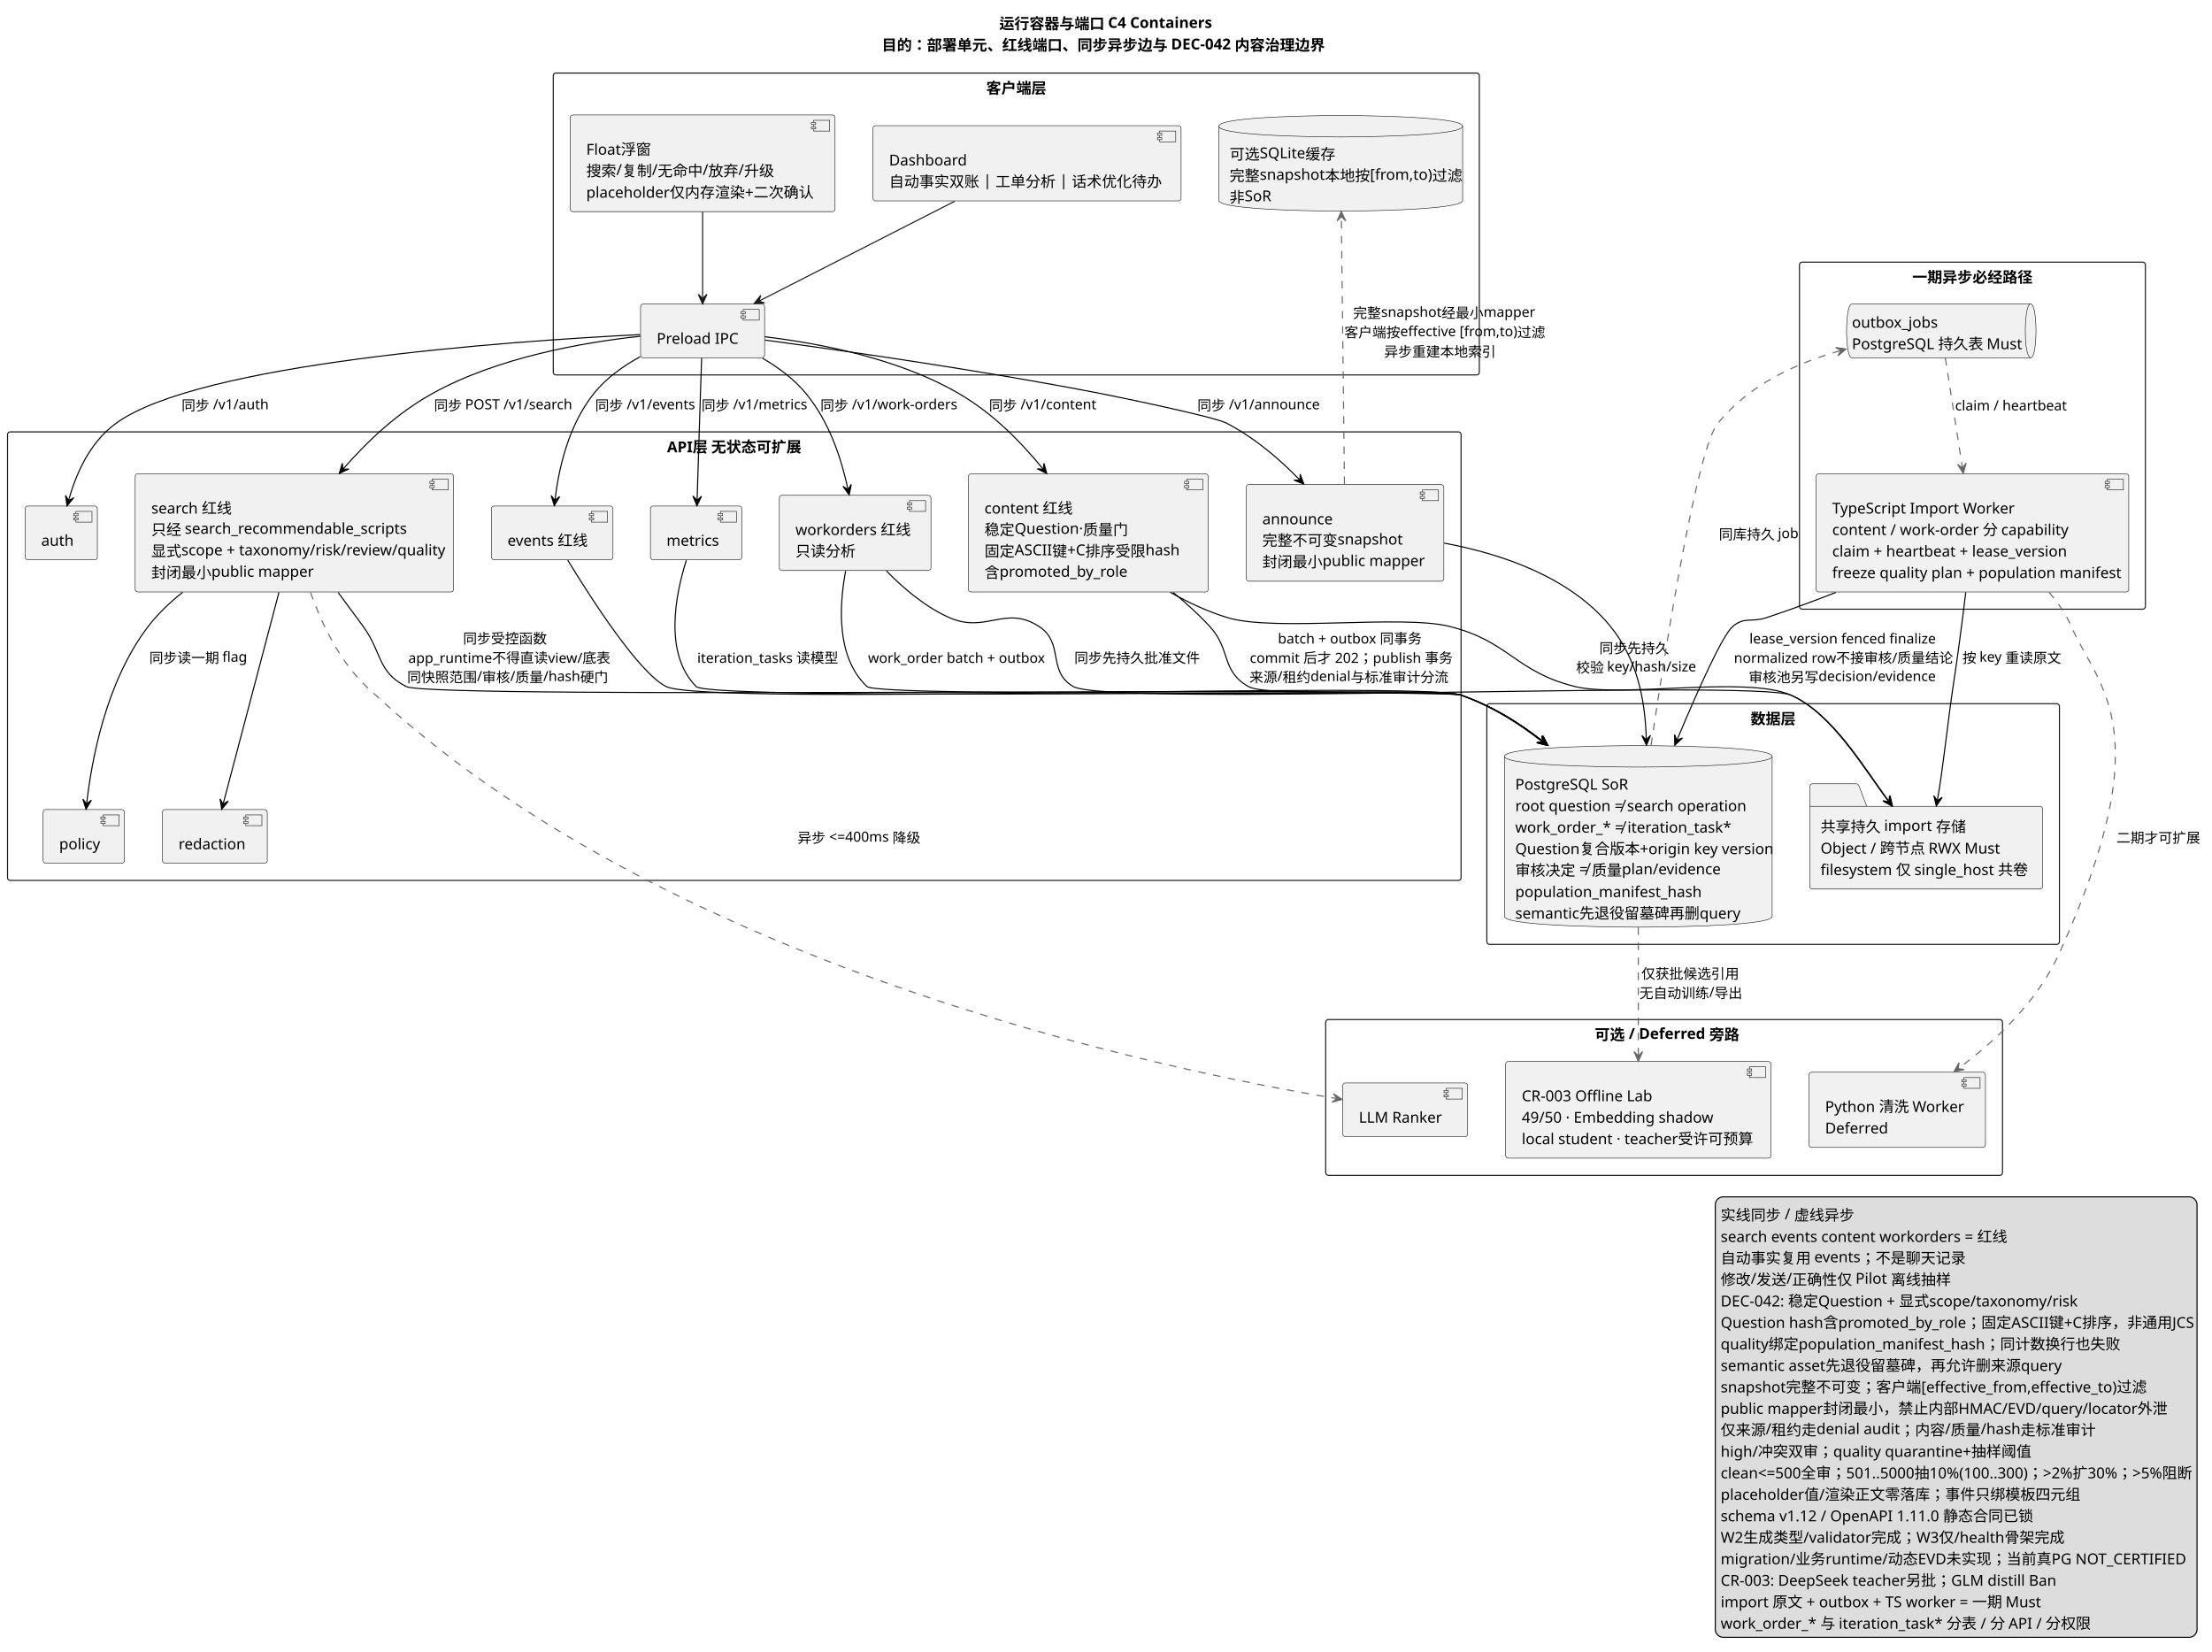
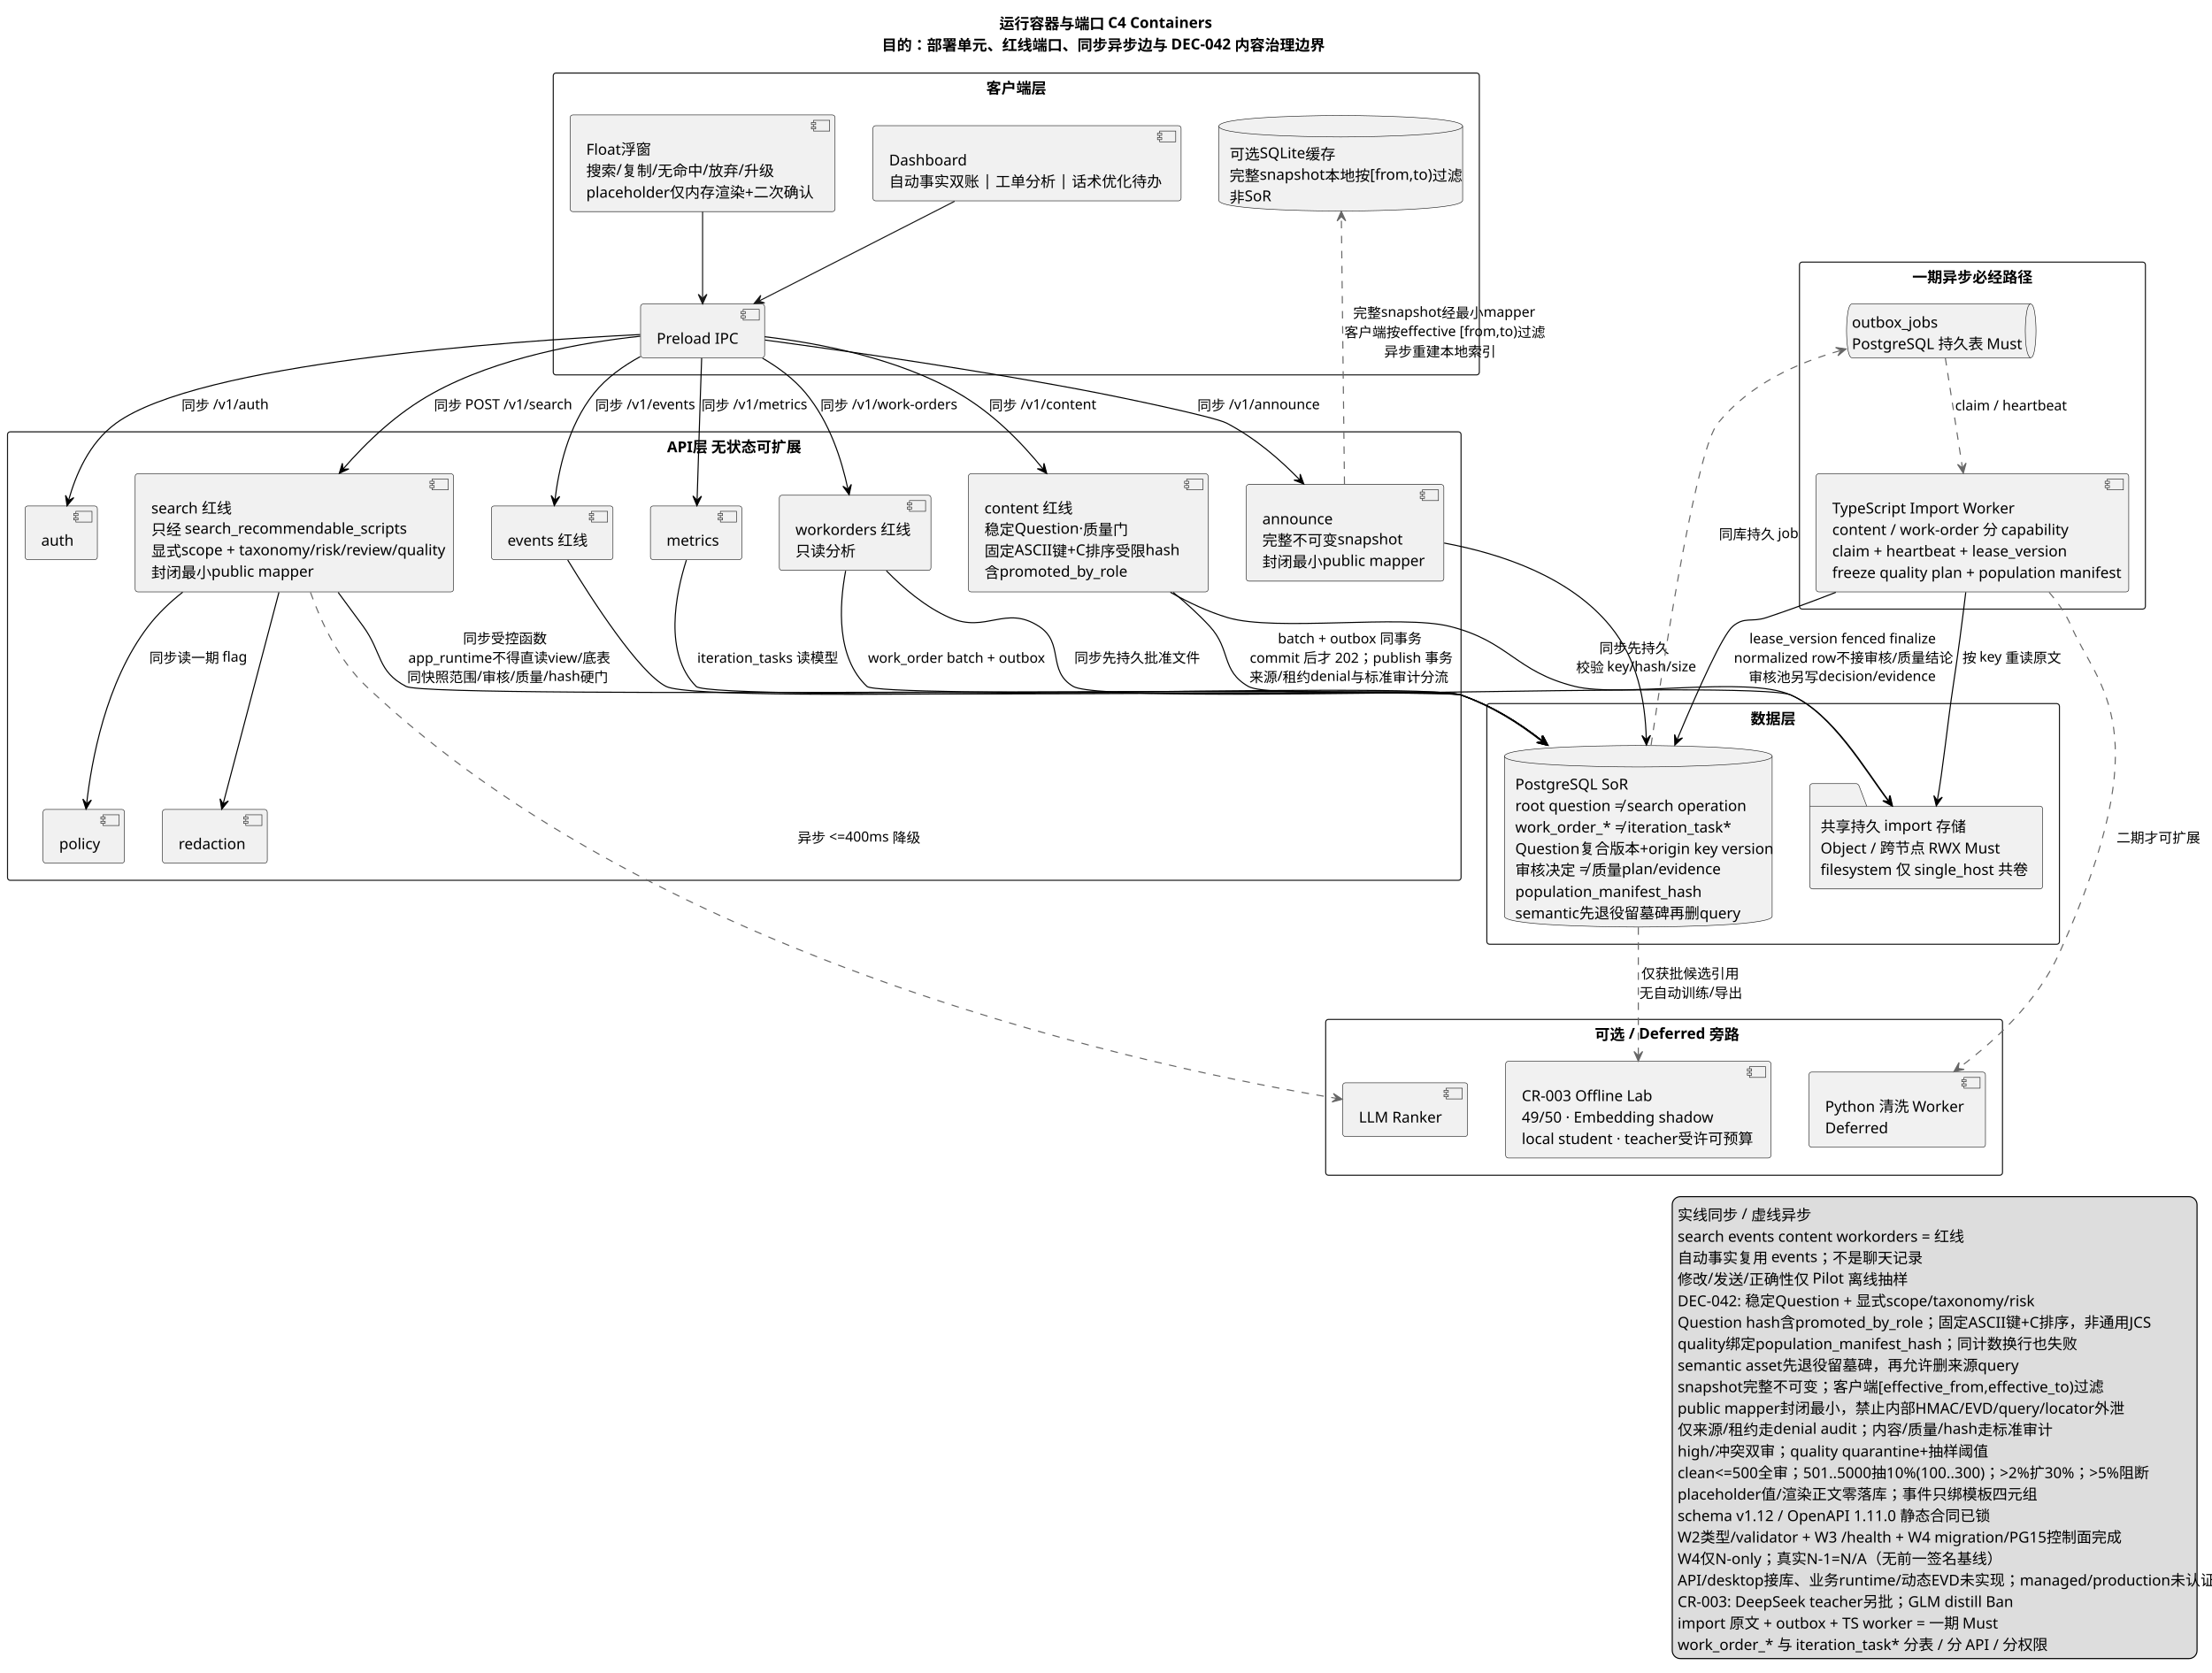
- <svg xmlns="http://www.w3.org/2000/svg" class="diagram-svg" version="1.1" viewBox="0 0 2059 1537" width="2059" height="1537">
+ <svg xmlns="http://www.w3.org/2000/svg" class="diagram-svg" version="1.1" viewBox="0 0 2059 1557" width="2059" height="1557">
  <defs />
  <g>
    <g class="title" data-source-line="2">
      <text x="930.14" y="27" font-size="14" fill="#000000" xml:space="preserve" style="white-space: pre" font-weight="bold" font-family="sans-serif">运行容器与端口 C4 Containers</text>
      <text x="820.86" y="47" font-size="14" fill="#000000" xml:space="preserve" style="white-space: pre" font-weight="bold" font-family="sans-serif">目的：部署单元、红线端口、同步异步边与 DEC-042 内容治理边界</text>
    </g>
    <g class="cluster" data-qualified-name="...." id="ent0001" data-source-line="4">
      <rect x="515" y="68" width="862" height="281" rx="2.50" ry="2.50" fill="#00000000" stroke="#181818" stroke-width="1" />
      <text x="918" y="87" font-size="14" fill="#000000" xml:space="preserve" style="white-space: pre" font-weight="bold" font-family="sans-serif">客户端层</text>
    </g>
    <g class="cluster" data-qualified-name="API. ......" id="ent0006" data-source-line="11">
      <rect x="7" y="402" width="1353" height="417.50" rx="2.50" ry="2.50" fill="#00000000" stroke="#181818" stroke-width="1" />
      <text x="620.89" y="421" font-size="14" fill="#000000" xml:space="preserve" style="white-space: pre" font-weight="bold" font-family="sans-serif">API层 无状态可扩展</text>
    </g>
    <g class="cluster" data-qualified-name="..." id="ent0016" data-source-line="23">
      <rect x="1384" y="655" width="533" height="224" rx="2.50" ry="2.50" fill="#00000000" stroke="#181818" stroke-width="1" />
      <text x="1629.50" y="674" font-size="14" fill="#000000" xml:space="preserve" style="white-space: pre" font-weight="bold" font-family="sans-serif">数据层</text>
    </g>
    <g class="cluster" data-qualified-name="........" id="ent0019" data-source-line="28">
      <rect x="1675" y="244" width="322" height="323" rx="2.50" ry="2.50" fill="#00000000" stroke="#181818" stroke-width="1" />
      <text x="1780" y="263" font-size="14" fill="#000000" xml:space="preserve" style="white-space: pre" font-weight="bold" font-family="sans-serif">一期异步必经路径</text>
    </g>
    <g class="cluster" data-qualified-name=".. . Deferred .." id="ent0022" data-source-line="33">
      <rect x="1234" y="949" width="630" height="145" rx="2.50" ry="2.50" fill="#00000000" stroke="#181818" stroke-width="1" />
      <text x="1484.43" y="968" font-size="14" fill="#000000" xml:space="preserve" style="white-space: pre" font-weight="bold" font-family="sans-serif">可选 / Deferred 旁路</text>
    </g>
    <g class="entity" data-qualified-name=".....Float" id="ent0002" data-source-line="5">
      <rect x="530.72" y="107" width="246.56" height="90" rx="2.50" ry="2.50" fill="#F1F1F1" stroke="#181818" stroke-width="0.50" />
      <rect x="757.28" y="112" width="15" height="10" fill="#F1F1F1" stroke="#181818" stroke-width="0.50" />
      <rect x="755.28" y="114" width="4" height="2" fill="#F1F1F1" stroke="#181818" stroke-width="0.50" />
      <rect x="755.28" y="118" width="4" height="2" fill="#F1F1F1" stroke="#181818" stroke-width="0.50" />
      <text x="545.72" y="144" font-size="14" fill="#000000" xml:space="preserve" style="white-space: pre" font-family="sans-serif">Float浮窗</text>
      <text x="545.72" y="164" font-size="14" fill="#000000" xml:space="preserve" style="white-space: pre" font-family="sans-serif">搜索/复制/无命中/放弃/升级</text>
      <text x="545.72" y="184" font-size="14" fill="#000000" xml:space="preserve" style="white-space: pre" font-family="sans-serif">placeholder仅内存渲染+二次确认</text>
    </g>
    <g class="entity" data-qualified-name=".....Dash" id="ent0003" data-source-line="6">
      <rect x="812.58" y="117" width="286.83" height="70" rx="2.50" ry="2.50" fill="#F1F1F1" stroke="#181818" stroke-width="0.50" />
      <rect x="1079.41" y="122" width="15" height="10" fill="#F1F1F1" stroke="#181818" stroke-width="0.50" />
      <rect x="1077.41" y="124" width="4" height="2" fill="#F1F1F1" stroke="#181818" stroke-width="0.50" />
      <rect x="1077.41" y="128" width="4" height="2" fill="#F1F1F1" stroke="#181818" stroke-width="0.50" />
      <text x="827.58" y="154" font-size="14" fill="#000000" xml:space="preserve" style="white-space: pre" font-family="sans-serif">Dashboard</text>
      <text x="827.58" y="174" font-size="14" fill="#000000" xml:space="preserve" style="white-space: pre" font-family="sans-serif">自动事实双账 | 工单分析 | 话术优化待办</text>
    </g>
    <g class="entity" data-qualified-name=".....IPC" id="ent0004" data-source-line="7">
      <rect x="596.26" y="283" width="115.48" height="50" rx="2.50" ry="2.50" fill="#F1F1F1" stroke="#181818" stroke-width="0.50" />
      <rect x="691.74" y="288" width="15" height="10" fill="#F1F1F1" stroke="#181818" stroke-width="0.50" />
      <rect x="689.74" y="290" width="4" height="2" fill="#F1F1F1" stroke="#181818" stroke-width="0.50" />
      <rect x="689.74" y="294" width="4" height="2" fill="#F1F1F1" stroke="#181818" stroke-width="0.50" />
      <text x="611.26" y="320" font-size="14" fill="#000000" xml:space="preserve" style="white-space: pre" font-family="sans-serif">Preload IPC</text>
    </g>
    <g class="entity" data-qualified-name=".....Cache" id="ent0005" data-source-line="8">
      <path d="M1134.53,117.50 C1134.53,107.50 1248.00,107.50 1248.00,107.50 C1248.00,107.50 1361.47,107.50 1361.47,117.50 L1361.47,186.50 C1361.47,196.50 1248.00,196.50 1248.00,196.50 C1248.00,196.50 1134.53,196.50 1134.53,186.50 L1134.53,117.50" fill="#F1F1F1" stroke="#181818" stroke-width="0.50" />
      <path d="M1134.53,117.50 C1134.53,127.50 1248.00,127.50 1248.00,127.50 C1248.00,127.50 1361.47,127.50 1361.47,117.50" fill="#00000000" stroke="#181818" stroke-width="0.50" />
      <text x="1144.53" y="148.50" font-size="14" fill="#000000" xml:space="preserve" style="white-space: pre" font-family="sans-serif">可选SQLite缓存</text>
      <text x="1144.53" y="168.50" font-size="14" fill="#000000" xml:space="preserve" style="white-space: pre" font-family="sans-serif">完整snapshot本地按[from,to)过滤</text>
      <text x="1144.53" y="188.50" font-size="14" fill="#000000" xml:space="preserve" style="white-space: pre" font-family="sans-serif">非SoR</text>
    </g>
    <g class="entity" data-qualified-name="API. .......Auth" id="ent0007" data-source-line="12">
      <rect x="23.38" y="471" width="67.25" height="50" rx="2.50" ry="2.50" fill="#F1F1F1" stroke="#181818" stroke-width="0.50" />
      <rect x="70.63" y="476" width="15" height="10" fill="#F1F1F1" stroke="#181818" stroke-width="0.50" />
      <rect x="68.63" y="478" width="4" height="2" fill="#F1F1F1" stroke="#181818" stroke-width="0.50" />
      <rect x="68.63" y="482" width="4" height="2" fill="#F1F1F1" stroke="#181818" stroke-width="0.50" />
      <text x="38.38" y="508" font-size="14" fill="#000000" xml:space="preserve" style="white-space: pre" font-family="sans-serif">auth</text>
    </g>
    <g class="entity" data-qualified-name="API. .......Search" id="ent0008" data-source-line="13">
      <rect x="125.81" y="441" width="296.38" height="110" rx="2.50" ry="2.50" fill="#F1F1F1" stroke="#181818" stroke-width="0.50" />
      <rect x="402.18" y="446" width="15" height="10" fill="#F1F1F1" stroke="#181818" stroke-width="0.50" />
      <rect x="400.18" y="448" width="4" height="2" fill="#F1F1F1" stroke="#181818" stroke-width="0.50" />
      <rect x="400.18" y="452" width="4" height="2" fill="#F1F1F1" stroke="#181818" stroke-width="0.50" />
      <text x="140.81" y="478" font-size="14" fill="#000000" xml:space="preserve" style="white-space: pre" font-family="sans-serif">search 红线</text>
      <text x="140.81" y="498" font-size="14" fill="#000000" xml:space="preserve" style="white-space: pre" font-family="sans-serif">只经 search_recommendable_scripts</text>
      <text x="140.81" y="518" font-size="14" fill="#000000" xml:space="preserve" style="white-space: pre" font-family="sans-serif">显式scope + taxonomy/risk/review/quality</text>
      <text x="140.81" y="538" font-size="14" fill="#000000" xml:space="preserve" style="white-space: pre" font-family="sans-serif">封闭最小public mapper</text>
    </g>
    <g class="entity" data-qualified-name="API. .......Events" id="ent0009" data-source-line="14">
      <rect x="457.43" y="471" width="113.14" height="50" rx="2.50" ry="2.50" fill="#F1F1F1" stroke="#181818" stroke-width="0.50" />
      <rect x="550.57" y="476" width="15" height="10" fill="#F1F1F1" stroke="#181818" stroke-width="0.50" />
      <rect x="548.57" y="478" width="4" height="2" fill="#F1F1F1" stroke="#181818" stroke-width="0.50" />
      <rect x="548.57" y="482" width="4" height="2" fill="#F1F1F1" stroke="#181818" stroke-width="0.50" />
      <text x="472.43" y="508" font-size="14" fill="#000000" xml:space="preserve" style="white-space: pre" font-family="sans-serif">events 红线</text>
    </g>
    <g class="entity" data-qualified-name="API. .......Metrics" id="ent0010" data-source-line="15">
      <rect x="605.44" y="471" width="85.11" height="50" rx="2.50" ry="2.50" fill="#F1F1F1" stroke="#181818" stroke-width="0.50" />
      <rect x="670.55" y="476" width="15" height="10" fill="#F1F1F1" stroke="#181818" stroke-width="0.50" />
      <rect x="668.55" y="478" width="4" height="2" fill="#F1F1F1" stroke="#181818" stroke-width="0.50" />
      <rect x="668.55" y="482" width="4" height="2" fill="#F1F1F1" stroke="#181818" stroke-width="0.50" />
      <text x="620.44" y="508" font-size="14" fill="#000000" xml:space="preserve" style="white-space: pre" font-family="sans-serif">metrics</text>
    </g>
    <g class="entity" data-qualified-name="API. .......WorkOrders" id="ent0011" data-source-line="16">
      <rect x="725.43" y="461" width="141.13" height="70" rx="2.50" ry="2.50" fill="#F1F1F1" stroke="#181818" stroke-width="0.50" />
      <rect x="846.56" y="466" width="15" height="10" fill="#F1F1F1" stroke="#181818" stroke-width="0.50" />
      <rect x="844.56" y="468" width="4" height="2" fill="#F1F1F1" stroke="#181818" stroke-width="0.50" />
      <rect x="844.56" y="472" width="4" height="2" fill="#F1F1F1" stroke="#181818" stroke-width="0.50" />
      <text x="740.43" y="498" font-size="14" fill="#000000" xml:space="preserve" style="white-space: pre" font-family="sans-serif">workorders 红线</text>
      <text x="740.43" y="518" font-size="14" fill="#000000" xml:space="preserve" style="white-space: pre" font-family="sans-serif">只读分析</text>
    </g>
    <g class="entity" data-qualified-name="API. .......Content" id="ent0012" data-source-line="17">
      <rect x="901.40" y="441" width="223.21" height="110" rx="2.50" ry="2.50" fill="#F1F1F1" stroke="#181818" stroke-width="0.50" />
      <rect x="1104.61" y="446" width="15" height="10" fill="#F1F1F1" stroke="#181818" stroke-width="0.50" />
      <rect x="1102.61" y="448" width="4" height="2" fill="#F1F1F1" stroke="#181818" stroke-width="0.50" />
      <rect x="1102.61" y="452" width="4" height="2" fill="#F1F1F1" stroke="#181818" stroke-width="0.50" />
      <text x="916.40" y="478" font-size="14" fill="#000000" xml:space="preserve" style="white-space: pre" font-family="sans-serif">content 红线</text>
      <text x="916.40" y="498" font-size="14" fill="#000000" xml:space="preserve" style="white-space: pre" font-family="sans-serif">稳定Question·质量门</text>
      <text x="916.40" y="518" font-size="14" fill="#000000" xml:space="preserve" style="white-space: pre" font-family="sans-serif">固定ASCII键+C排序受限hash</text>
      <text x="916.40" y="538" font-size="14" fill="#000000" xml:space="preserve" style="white-space: pre" font-family="sans-serif">含promoted_by_role</text>
    </g>
    <g class="entity" data-qualified-name="API. .......Announce" id="ent0013" data-source-line="18">
      <rect x="1160.03" y="451" width="183.94" height="90" rx="2.50" ry="2.50" fill="#F1F1F1" stroke="#181818" stroke-width="0.50" />
      <rect x="1323.97" y="456" width="15" height="10" fill="#F1F1F1" stroke="#181818" stroke-width="0.50" />
      <rect x="1321.97" y="458" width="4" height="2" fill="#F1F1F1" stroke="#181818" stroke-width="0.50" />
      <rect x="1321.97" y="462" width="4" height="2" fill="#F1F1F1" stroke="#181818" stroke-width="0.50" />
      <text x="1175.03" y="488" font-size="14" fill="#000000" xml:space="preserve" style="white-space: pre" font-family="sans-serif">announce</text>
      <text x="1175.03" y="508" font-size="14" fill="#000000" xml:space="preserve" style="white-space: pre" font-family="sans-serif">完整不可变snapshot</text>
      <text x="1175.03" y="528" font-size="14" fill="#000000" xml:space="preserve" style="white-space: pre" font-family="sans-serif">封闭最小public mapper</text>
    </g>
    <g class="entity" data-qualified-name="API. .......Policy" id="ent0014" data-source-line="19">
      <rect x="40.10" y="753.50" width="75.79" height="50" rx="2.50" ry="2.50" fill="#F1F1F1" stroke="#181818" stroke-width="0.50" />
      <rect x="95.89" y="758.50" width="15" height="10" fill="#F1F1F1" stroke="#181818" stroke-width="0.50" />
      <rect x="93.89" y="760.50" width="4" height="2" fill="#F1F1F1" stroke="#181818" stroke-width="0.50" />
      <rect x="93.89" y="764.50" width="4" height="2" fill="#F1F1F1" stroke="#181818" stroke-width="0.50" />
      <text x="55.10" y="790.50" font-size="14" fill="#000000" xml:space="preserve" style="white-space: pre" font-family="sans-serif">policy</text>
    </g>
    <g class="entity" data-qualified-name="API. .......Redact" id="ent0015" data-source-line="20">
      <rect x="151.20" y="753.50" width="97.59" height="50" rx="2.50" ry="2.50" fill="#F1F1F1" stroke="#181818" stroke-width="0.50" />
      <rect x="228.79" y="758.50" width="15" height="10" fill="#F1F1F1" stroke="#181818" stroke-width="0.50" />
      <rect x="226.79" y="760.50" width="4" height="2" fill="#F1F1F1" stroke="#181818" stroke-width="0.50" />
      <rect x="226.79" y="764.50" width="4" height="2" fill="#F1F1F1" stroke="#181818" stroke-width="0.50" />
      <text x="166.20" y="790.50" font-size="14" fill="#000000" xml:space="preserve" style="white-space: pre" font-family="sans-serif">redaction</text>
    </g>
    <g class="entity" data-qualified-name="....PG" id="ent0017" data-source-line="24">
      <path d="M1400.43,704 C1400.43,694 1525.00,694 1525.00,694 C1525.00,694 1649.58,694 1649.58,704 L1649.58,853 C1649.58,863 1525.00,863 1525.00,863 C1525.00,863 1400.43,863 1400.43,853 L1400.43,704" fill="#F1F1F1" stroke="#181818" stroke-width="0.50" />
      <path d="M1400.43,704 C1400.43,714 1525.00,714 1525.00,714 C1525.00,714 1649.58,714 1649.58,704" fill="#00000000" stroke="#181818" stroke-width="0.50" />
      <text x="1410.43" y="735" font-size="14" fill="#000000" xml:space="preserve" style="white-space: pre" font-family="sans-serif">PostgreSQL SoR</text>
      <text x="1410.43" y="755" font-size="14" fill="#000000" xml:space="preserve" style="white-space: pre" font-family="sans-serif">root question ≠ search operation</text>
      <text x="1410.43" y="775" font-size="14" fill="#000000" xml:space="preserve" style="white-space: pre" font-family="sans-serif">work_order_* ≠ iteration_task*</text>
      <text x="1410.43" y="795" font-size="14" fill="#000000" xml:space="preserve" style="white-space: pre" font-family="sans-serif">Question复合版本+origin key version</text>
      <text x="1410.43" y="815" font-size="14" fill="#000000" xml:space="preserve" style="white-space: pre" font-family="sans-serif">审核决定 ≠ 质量plan/evidence</text>
      <text x="1410.43" y="835" font-size="14" fill="#000000" xml:space="preserve" style="white-space: pre" font-family="sans-serif">population_manifest_hash</text>
      <text x="1410.43" y="855" font-size="14" fill="#000000" xml:space="preserve" style="white-space: pre" font-family="sans-serif">semantic先退役留墓碑再删query</text>
    </g>
    <g class="entity" data-qualified-name="....OBJ" id="ent0018" data-source-line="25">
      <path d="M1687.13,729.50 L1728.13,729.50 A3.75,3.75 0 0 1 1730.63,732 L1737.63,750.50 L1898.86,750.50 A2.50,2.50 0 0 1 1901.36,753 L1901.36,825 A2.50,2.50 0 0 1 1898.86,827.50 L1687.13,827.50 A2.50,2.50 0 0 1 1684.63,825 L1684.63,732 A2.50,2.50 0 0 1 1687.13,729.50" fill="#F1F1F1" stroke="#181818" stroke-width="0.50" />
      <line x1="1684.63" y1="750.50" x2="1737.63" y2="750.50" stroke="#181818" stroke-width="0.50" />
      <text x="1694.63" y="774.50" font-size="14" fill="#000000" xml:space="preserve" style="white-space: pre" font-family="sans-serif">共享持久 import 存储</text>
      <text x="1694.63" y="794.50" font-size="14" fill="#000000" xml:space="preserve" style="white-space: pre" font-family="sans-serif">Object / 跨节点 RWX Must</text>
      <text x="1694.63" y="814.50" font-size="14" fill="#000000" xml:space="preserve" style="white-space: pre" font-family="sans-serif">filesystem 仅 single_host 共卷</text>
    </g>
    <g class="entity" data-qualified-name=".........Outbox" id="ent0020" data-source-line="29">
      <path d="M1723.81,283 L1890.19,283 C1895.19,283 1895.19,308 1895.19,308 C1895.19,308 1895.19,333 1890.19,333 L1723.81,333 C1718.81,333 1718.81,308 1718.81,308 C1718.81,308 1718.81,283 1723.81,283" fill="#F1F1F1" stroke="#181818" stroke-width="0.50" />
      <path d="M1890.19,283 C1885.19,283 1885.19,308 1885.19,308 C1885.19,333 1890.19,333 1890.19,333" fill="#00000000" stroke="#181818" stroke-width="0.50" />
      <text x="1723.81" y="305" font-size="14" fill="#000000" xml:space="preserve" style="white-space: pre" font-family="sans-serif">outbox_jobs</text>
      <text x="1723.81" y="325" font-size="14" fill="#000000" xml:space="preserve" style="white-space: pre" font-family="sans-serif">PostgreSQL 持久表 Must</text>
    </g>
    <g class="entity" data-qualified-name=".........ImportWorker" id="ent0021" data-source-line="30">
      <rect x="1690.50" y="441" width="291.00" height="110" rx="2.50" ry="2.50" fill="#F1F1F1" stroke="#181818" stroke-width="0.50" />
      <rect x="1961.50" y="446" width="15" height="10" fill="#F1F1F1" stroke="#181818" stroke-width="0.50" />
      <rect x="1959.50" y="448" width="4" height="2" fill="#F1F1F1" stroke="#181818" stroke-width="0.50" />
      <rect x="1959.50" y="452" width="4" height="2" fill="#F1F1F1" stroke="#181818" stroke-width="0.50" />
      <text x="1705.50" y="478" font-size="14" fill="#000000" xml:space="preserve" style="white-space: pre" font-family="sans-serif">TypeScript Import Worker</text>
      <text x="1705.50" y="498" font-size="14" fill="#000000" xml:space="preserve" style="white-space: pre" font-family="sans-serif">content / work-order 分 capability</text>
      <text x="1705.50" y="518" font-size="14" fill="#000000" xml:space="preserve" style="white-space: pre" font-family="sans-serif">claim + heartbeat + lease_version</text>
      <text x="1705.50" y="538" font-size="14" fill="#000000" xml:space="preserve" style="white-space: pre" font-family="sans-serif">freeze quality plan + population manifest</text>
    </g>
    <g class="entity" data-qualified-name=".. . Deferred ...LLM" id="ent0023" data-source-line="34">
      <rect x="1249.87" y="1008" width="116.25" height="50" rx="2.50" ry="2.50" fill="#F1F1F1" stroke="#181818" stroke-width="0.50" />
      <rect x="1346.12" y="1013" width="15" height="10" fill="#F1F1F1" stroke="#181818" stroke-width="0.50" />
      <rect x="1344.12" y="1015" width="4" height="2" fill="#F1F1F1" stroke="#181818" stroke-width="0.50" />
      <rect x="1344.12" y="1019" width="4" height="2" fill="#F1F1F1" stroke="#181818" stroke-width="0.50" />
      <text x="1264.87" y="1045" font-size="14" fill="#000000" xml:space="preserve" style="white-space: pre" font-family="sans-serif">LLM Ranker</text>
    </g>
    <g class="entity" data-qualified-name=".. . Deferred ...CleanWorker" id="ent0024" data-source-line="35">
      <rect x="1683.89" y="998" width="164.23" height="70" rx="2.50" ry="2.50" fill="#F1F1F1" stroke="#181818" stroke-width="0.50" />
      <rect x="1828.12" y="1003" width="15" height="10" fill="#F1F1F1" stroke="#181818" stroke-width="0.50" />
      <rect x="1826.12" y="1005" width="4" height="2" fill="#F1F1F1" stroke="#181818" stroke-width="0.50" />
      <rect x="1826.12" y="1009" width="4" height="2" fill="#F1F1F1" stroke="#181818" stroke-width="0.50" />
      <text x="1698.89" y="1035" font-size="14" fill="#000000" xml:space="preserve" style="white-space: pre" font-family="sans-serif">Python 清洗 Worker</text>
      <text x="1698.89" y="1055" font-size="14" fill="#000000" xml:space="preserve" style="white-space: pre" font-family="sans-serif">Deferred</text>
    </g>
    <g class="entity" data-qualified-name=".. . Deferred ...OfflineLab" id="ent0025" data-source-line="36">
      <rect x="1401.51" y="988" width="246.97" height="90" rx="2.50" ry="2.50" fill="#F1F1F1" stroke="#181818" stroke-width="0.50" />
      <rect x="1628.48" y="993" width="15" height="10" fill="#F1F1F1" stroke="#181818" stroke-width="0.50" />
      <rect x="1626.48" y="995" width="4" height="2" fill="#F1F1F1" stroke="#181818" stroke-width="0.50" />
      <rect x="1626.48" y="999" width="4" height="2" fill="#F1F1F1" stroke="#181818" stroke-width="0.50" />
      <text x="1416.51" y="1025" font-size="14" fill="#000000" xml:space="preserve" style="white-space: pre" font-family="sans-serif">CR-003 Offline Lab</text>
      <text x="1416.51" y="1045" font-size="14" fill="#000000" xml:space="preserve" style="white-space: pre" font-family="sans-serif">49/50 · Embedding shadow</text>
      <text x="1416.51" y="1065" font-size="14" fill="#000000" xml:space="preserve" style="white-space: pre" font-family="sans-serif">local student · teacher受许可预算</text>
    </g>
    <g class="link" data-entity-1="ent0002" data-entity-2="ent0004" id="lnk26" data-source-line="39" data-link-type="dependency">
      <path d="M654,197.13 C654,225.04 654,255.04 654,277.94" fill="none" stroke="#181818" stroke-width="1" />
      <polygon points="654,282.94 658,273.94 654,277.94 650,273.94 654,282.94" fill="#181818" stroke="#181818" stroke-width="1" />
    </g>
    <g class="link" data-entity-1="ent0003" data-entity-2="ent0004" id="lnk27" data-source-line="40" data-link-type="dependency">
      <path d="M888.6,187.37 C831.93,216.27 756.774,254.599 706.404,280.279" fill="none" stroke="#181818" stroke-width="1" />
      <polygon points="701.95,282.55 711.78,282.03 706.40,280.28 708.15,274.90 701.95,282.55" fill="#181818" stroke="#181818" stroke-width="1" />
    </g>
    <g class="link" data-entity-1="ent0004" data-entity-2="ent0007" id="lnk28" data-source-line="41" data-link-type="dependency">
      <path d="M595.86,311.44 C471.58,317.69 185.1,337.93 108,394 C82.58,412.49 70.361,442.506 63.761,466.026" fill="none" stroke="#000000" stroke-width="1" />
      <polygon points="62.41,470.84 68.69,463.26 63.76,466.03 60.99,461.09 62.41,470.84" fill="#000000" stroke="#000000" stroke-width="1" />
      <text x="168.96" y="382" font-size="13" fill="#000000" xml:space="preserve" style="white-space: pre" font-family="sans-serif">同步 /v1/auth</text>
    </g>
    <g class="link" data-entity-1="ent0004" data-entity-2="ent0008" id="lnk29" data-source-line="42" data-link-type="dependency">
      <path d="M595.94,312.99 C542.86,318.69 463.64,332.53 403,366 C369.45,384.52 342.081,410.586 319.081,436.896" fill="none" stroke="#000000" stroke-width="1" />
      <polygon points="315.79,440.66 324.72,436.52 319.08,436.90 318.70,431.25 315.79,440.66" fill="#000000" stroke="#000000" stroke-width="1" />
      <text x="404" y="382" font-size="13" fill="#000000" xml:space="preserve" style="white-space: pre" font-family="sans-serif">同步 POST /v1/search</text>
    </g>
    <g class="link" data-entity-1="ent0004" data-entity-2="ent0009" id="lnk30" data-source-line="43" data-link-type="dependency">
      <path d="M595.96,331.98 C580.17,340.61 564.33,351.86 553,366 C528.43,396.68 519.906,437.686 516.546,465.666" fill="none" stroke="#000000" stroke-width="1" />
      <polygon points="515.95,470.63 520.99,462.17 516.55,465.67 513.05,461.22 515.95,470.63" fill="#000000" stroke="#000000" stroke-width="1" />
      <text x="554" y="382" font-size="13" fill="#000000" xml:space="preserve" style="white-space: pre" font-family="sans-serif">同步 /v1/events</text>
    </g>
    <g class="link" data-entity-1="ent0004" data-entity-2="ent0010" id="lnk31" data-source-line="44" data-link-type="dependency">
      <path d="M653.12,333.41 C652.76,343.5 652.35,355.31 652,366 C650.79,402.5 649.65,439.822 648.87,465.752" fill="none" stroke="#000000" stroke-width="1" />
      <polygon points="648.72,470.75 652.99,461.87 648.87,465.75 644.99,461.63 648.72,470.75" fill="#000000" stroke="#000000" stroke-width="1" />
      <text x="653" y="382" font-size="13" fill="#000000" xml:space="preserve" style="white-space: pre" font-family="sans-serif">同步 /v1/metrics</text>
    </g>
    <g class="link" data-entity-1="ent0004" data-entity-2="ent0011" id="lnk32" data-source-line="45" data-link-type="dependency">
      <path d="M709.76,333.41 C724.43,341.98 739.16,352.83 750,366 C772.52,393.35 783.363,427.671 789.363,455.681" fill="none" stroke="#000000" stroke-width="1" />
      <polygon points="790.41,460.57 792.44,450.93 789.36,455.68 784.61,452.61 790.41,460.57" fill="#000000" stroke="#000000" stroke-width="1" />
      <text x="763.61" y="382" font-size="13" fill="#000000" xml:space="preserve" style="white-space: pre" font-family="sans-serif">同步 /v1/work-orders</text>
    </g>
    <g class="link" data-entity-1="ent0004" data-entity-2="ent0012" id="lnk33" data-source-line="46" data-link-type="dependency">
      <path d="M711.78,313.46 C762.24,319.46 835.97,333.46 892,366 C924.13,384.66 949.76,410.625 971.19,436.905" fill="none" stroke="#000000" stroke-width="1" />
      <polygon points="974.35,440.78 971.76,431.28 971.19,436.91 965.56,436.33 974.35,440.78" fill="#000000" stroke="#000000" stroke-width="1" />
      <text x="920.57" y="382" font-size="13" fill="#000000" xml:space="preserve" style="white-space: pre" font-family="sans-serif">同步 /v1/content</text>
    </g>
    <g class="link" data-entity-1="ent0004" data-entity-2="ent0013" id="lnk34" data-source-line="47" data-link-type="dependency">
      <path d="M712.08,316.55 C784.98,326.35 913.72,344.74 1023,366 C1036.33,368.59 1130,387.64 1142,394 C1168.81,408.19 1190.599,426.93 1210.149,446.98" fill="none" stroke="#000000" stroke-width="1" />
      <polygon points="1213.64,450.56 1210.22,441.32 1210.15,446.98 1204.49,446.91 1213.64,450.56" fill="#000000" stroke="#000000" stroke-width="1" />
      <text x="1114.52" y="382" font-size="13" fill="#000000" xml:space="preserve" style="white-space: pre" font-family="sans-serif">同步 /v1/announce</text>
    </g>
    <g class="link" data-entity-1="ent0008" data-entity-2="ent0015" id="lnk35" data-source-line="49" data-link-type="dependency">
      <path d="M259.64,551.42 C243.55,612.43 219.435,703.835 207.665,748.465" fill="none" stroke="#000000" stroke-width="1" />
      <polygon points="206.39,753.30 212.55,745.62 207.67,748.47 204.82,743.58 206.39,753.30" fill="#000000" stroke="#000000" stroke-width="1" />
    </g>
    <g class="link" data-entity-1="ent0008" data-entity-2="ent0014" id="lnk36" data-source-line="50" data-link-type="dependency">
      <path d="M170.05,551.29 C158.1,560.66 147,571.24 138,583 C98.17,635.06 85.125,708.832 80.645,748.252" fill="none" stroke="#000000" stroke-width="1" />
      <polygon points="80.08,753.22 85.07,744.73 80.64,748.25 77.12,743.83 80.08,753.22" fill="#000000" stroke="#000000" stroke-width="1" />
      <text x="139" y="617" font-size="13" fill="#000000" xml:space="preserve" style="white-space: pre" font-family="sans-serif">同步读一期 flag</text>
    </g>
    <g class="link" data-entity-1="ent0008" data-entity-2="ent0017" id="lnk37" data-source-line="51" data-link-type="dependency">
      <path d="M314.79,551.48 C322.53,561.91 330.54,572.77 338,583 C356.02,607.71 350.86,624.89 378,639 C402.2,651.58 1334.27,637.94 1360,647 C1388.94,657.19 1412.718,671.662 1436.888,690.642" fill="none" stroke="#000000" stroke-width="1" />
      <polygon points="1440.82,693.73 1436.21,685.03 1436.89,690.64 1431.27,691.32 1440.82,693.73" fill="#000000" stroke="#000000" stroke-width="1" />
      <text x="431.01" y="599" font-size="13" fill="#000000" xml:space="preserve" style="white-space: pre" font-family="sans-serif">同步受控函数</text>
      <text x="380.07" y="617" font-size="13" fill="#000000" xml:space="preserve" style="white-space: pre" font-family="sans-serif">app_runtime不得直读view/底表</text>
      <text x="379" y="635" font-size="13" fill="#000000" xml:space="preserve" style="white-space: pre" font-family="sans-serif">同快照范围/审核/质量/hash硬门</text>
    </g>
    <g class="link" data-entity-1="ent0009" data-entity-2="ent0017" id="lnk38" data-source-line="52" data-link-type="dependency">
      <path d="M528.45,521.34 C551.05,558.43 594.77,626.18 620,639 C656.65,657.63 1321.24,633.29 1360,647 C1388.92,657.23 1412.698,671.712 1436.878,690.702" fill="none" stroke="#000000" stroke-width="1" />
      <polygon points="1440.81,693.79 1436.20,685.09 1436.88,690.70 1431.26,691.38 1440.81,693.79" fill="#000000" stroke="#000000" stroke-width="1" />
    </g>
    <g class="link" data-entity-1="ent0010" data-entity-2="ent0017" id="lnk39" data-source-line="53" data-link-type="dependency">
      <path d="M638.89,521.44 C628.8,553.23 617.67,608.32 648,639 C661.91,653.06 1341.35,640.4 1360,647 C1388.92,657.24 1412.698,671.722 1436.868,690.702" fill="none" stroke="#000000" stroke-width="1" />
      <polygon points="1440.80,693.79 1436.19,685.09 1436.87,690.70 1431.25,691.38 1440.80,693.79" fill="#000000" stroke="#000000" stroke-width="1" />
      <text x="649" y="617" font-size="13" fill="#000000" xml:space="preserve" style="white-space: pre" font-family="sans-serif">iteration_tasks 读模型</text>
    </g>
    <g class="link" data-entity-1="ent0011" data-entity-2="ent0018" id="lnk40" data-source-line="54" data-link-type="dependency">
      <path d="M825.1,531.37 C840.8,547.47 861.54,565.22 884,575 C917.98,589.79 935.88,562.88 967,583 C991.07,598.56 974.29,624.46 999,639 C1030.99,657.82 1632.92,632.29 1667,647 C1706.18,663.91 1736.173,716.486 1758.563,746.226" fill="none" stroke="#000000" stroke-width="1" />
      <polygon points="1761.57,750.22 1759.35,740.62 1758.56,746.23 1752.96,745.44 1761.57,750.22" fill="#000000" stroke="#000000" stroke-width="1" />
      <text x="1000" y="617" font-size="13" fill="#000000" xml:space="preserve" style="white-space: pre" font-family="sans-serif">同步先持久批准文件</text>
    </g>
    <g class="link" data-entity-1="ent0011" data-entity-2="ent0017" id="lnk41" data-source-line="55" data-link-type="dependency">
      <path d="M787.14,531.43 C781.02,564.13 778.43,612.17 807,639 C818.2,649.52 1345.53,641.85 1360,647 C1388.73,657.22 1412.334,671.577 1436.414,690.437" fill="none" stroke="#000000" stroke-width="1" />
      <polygon points="1440.35,693.52 1435.73,684.82 1436.41,690.44 1430.80,691.12 1440.35,693.52" fill="#000000" stroke="#000000" stroke-width="1" />
      <text x="808" y="617" font-size="13" fill="#000000" xml:space="preserve" style="white-space: pre" font-family="sans-serif">work_order batch + outbox</text>
    </g>
    <g class="link" data-entity-1="ent0012" data-entity-2="ent0018" id="lnk42" data-source-line="56" data-link-type="dependency">
      <path d="M1089.44,551.38 C1106.36,560.93 1124.71,569.55 1143,575 C1186.9,588.08 1304.53,571.99 1349,583 C1404.96,596.85 1410.05,625.12 1466,639 C1509.39,649.76 1626.21,628.72 1667,647 C1705.8,664.39 1735.682,716.751 1758.142,746.271" fill="none" stroke="#000000" stroke-width="1" />
      <polygon points="1761.17,750.25 1758.90,740.67 1758.14,746.27 1752.54,745.51 1761.17,750.25" fill="#000000" stroke="#000000" stroke-width="1" />
      <text x="1488.69" y="608" font-size="13" fill="#000000" xml:space="preserve" style="white-space: pre" font-family="sans-serif">同步先持久</text>
      <text x="1467" y="626" font-size="13" fill="#000000" xml:space="preserve" style="white-space: pre" font-family="sans-serif">校验 key/hash/size</text>
    </g>
    <g class="link" data-entity-1="ent0012" data-entity-2="ent0017" id="lnk43" data-source-line="57" data-link-type="dependency">
      <path d="M1092.05,551.45 C1104.04,561.29 1115.8,571.95 1126,583 C1146.08,604.73 1136.32,624.3 1162,639 C1181.11,649.94 1339.35,639.35 1360,647 C1388.43,657.53 1411.821,671.87 1435.791,690.61" fill="none" stroke="#000000" stroke-width="1" />
      <polygon points="1439.73,693.69 1435.10,685.00 1435.79,690.61 1430.18,691.30 1439.73,693.69" fill="#000000" stroke="#000000" stroke-width="1" />
      <text x="1189.52" y="599" font-size="13" fill="#000000" xml:space="preserve" style="white-space: pre" font-family="sans-serif">batch + outbox 同事务</text>
      <text x="1163.35" y="617" font-size="13" fill="#000000" xml:space="preserve" style="white-space: pre" font-family="sans-serif">commit 后才 202；publish 事务</text>
      <text x="1163" y="635" font-size="13" fill="#000000" xml:space="preserve" style="white-space: pre" font-family="sans-serif">来源/租约denial与标准审计分流</text>
    </g>
    <g class="link" data-entity-1="ent0013" data-entity-2="ent0017" id="lnk44" data-source-line="58" data-link-type="dependency">
      <path d="M1344.26,505.52 C1397.6,515.47 1461.4,536.91 1499,583 C1523.87,613.49 1531.469,651.062 1532.449,688.602" fill="none" stroke="#000000" stroke-width="1" />
      <polygon points="1532.58,693.60 1536.34,684.50 1532.45,688.60 1528.35,684.71 1532.58,693.60" fill="#000000" stroke="#000000" stroke-width="1" />
    </g>
    <g class="link" data-entity-1="ent0008" data-entity-2="ent0023" id="lnk45" data-source-line="60" data-link-type="dependency">
      <path d="M288.99,551.4 C299.44,580.62 316.06,615.39 341,639 C615.72,899.06 1080.467,995.496 1244.477,1022.546" fill="none" stroke="#666666" stroke-width="1" stroke-dasharray="7,7" />
      <polygon points="1249.41,1023.36 1241.18,1017.95 1244.48,1022.55 1239.88,1025.84 1249.41,1023.36" fill="#666666" stroke="#666666" stroke-width="1" />
      <text x="742.44" y="784.50" font-size="13" fill="#000000" xml:space="preserve" style="white-space: pre" font-family="sans-serif">异步 &lt;=400ms 降级</text>
    </g>
    <g class="link" data-entity-1="ent0017" data-entity-2="ent0020" id="lnk46" data-source-line="61" data-link-type="dependency">
      <path d="M1536.89,693.51 C1552.52,587.73 1580.19,416.94 1599,394 C1628.68,357.8 1671.432,338.232 1713.582,326.202" fill="none" stroke="#666666" stroke-width="1" stroke-dasharray="7,7" />
      <polygon points="1718.39,324.83 1708.64,323.45 1713.58,326.20 1710.83,331.15 1718.39,324.83" fill="#666666" stroke="#666666" stroke-width="1" />
      <text x="1600" y="502" font-size="13" fill="#000000" xml:space="preserve" style="white-space: pre" font-family="sans-serif">同库持久 job</text>
    </g>
    <g class="link" data-entity-1="ent0020" data-entity-2="ent0021" id="lnk47" data-source-line="62" data-link-type="dependency">
      <path d="M1810.79,333.32 C1815.01,360.4 1821.199,400.09 1826.739,435.61" fill="none" stroke="#666666" stroke-width="1" stroke-dasharray="7,7" />
      <polygon points="1827.51,440.55 1830.08,431.04 1826.74,435.61 1822.17,432.27 1827.51,440.55" fill="#666666" stroke="#666666" stroke-width="1" />
      <text x="1819.90" y="382" font-size="13" fill="#000000" xml:space="preserve" style="white-space: pre" font-family="sans-serif">claim / heartbeat</text>
    </g>
    <g class="link" data-entity-1="ent0021" data-entity-2="ent0018" id="lnk48" data-source-line="63" data-link-type="dependency">
      <path d="M1829.79,551.37 C1826.59,577.86 1822.43,610.14 1818,639 C1813.38,669.07 1808.261,718.736 1803.281,745.296" fill="none" stroke="#000000" stroke-width="1" />
      <polygon points="1802.36,750.21 1807.95,742.10 1803.28,745.30 1800.09,740.63 1802.36,750.21" fill="#000000" stroke="#000000" stroke-width="1" />
      <text x="1826.65" y="617" font-size="13" fill="#000000" xml:space="preserve" style="white-space: pre" font-family="sans-serif">按 key 重读原文</text>
    </g>
    <g class="link" data-entity-1="ent0021" data-entity-2="ent0017" id="lnk49" data-source-line="64" data-link-type="dependency">
      <path d="M1708.82,551.43 C1687.36,559.81 1665.18,568 1644,575 C1630.49,579.47 1623.89,573.84 1613,583 C1603.43,591.05 1581.412,640.088 1560.912,689.009" fill="none" stroke="#000000" stroke-width="1" />
      <polygon points="1558.98,693.62 1566.15,686.87 1560.91,689.01 1558.77,683.77 1558.98,693.62" fill="#000000" stroke="#000000" stroke-width="1" />
      <text x="1628.41" y="599" font-size="13" fill="#000000" xml:space="preserve" style="white-space: pre" font-family="sans-serif">lease_version fenced finalize</text>
      <text x="1614" y="617" font-size="13" fill="#000000" xml:space="preserve" style="white-space: pre" font-family="sans-serif">normalized row不接审核/质量结论</text>
      <text x="1627.70" y="635" font-size="13" fill="#000000" xml:space="preserve" style="white-space: pre" font-family="sans-serif">审核池另写decision/evidence</text>
    </g>
    <g class="link" data-entity-1="ent0021" data-entity-2="ent0024" id="lnk50" data-source-line="65" data-link-type="dependency">
      <path d="M1907.35,551.38 C1915.72,560.96 1923.04,571.57 1928,583 C1952.96,640.5 2011.88,677.35 1917,887 C1896.17,933.03 1857.45,968.834 1822.75,994.674" fill="none" stroke="#666666" stroke-width="1" stroke-dasharray="7,7" />
      <polygon points="1818.74,997.66 1828.35,995.49 1822.75,994.67 1823.57,989.08 1818.74,997.66" fill="#666666" stroke="#666666" stroke-width="1" />
      <text x="1970.08" y="784.50" font-size="13" fill="#000000" xml:space="preserve" style="white-space: pre" font-family="sans-serif">二期才可扩展</text>
    </g>
    <g class="link" data-entity-1="ent0013" data-entity-2="ent0005" id="lnk51" data-source-line="66" data-link-type="dependency">
      <path d="M1251.48,450.51 C1250.71,384.67 1249.339,267.03 1248.569,201.66" fill="none" stroke="#666666" stroke-width="1" stroke-dasharray="7,7" />
      <polygon points="1248.51,196.66 1244.62,205.71 1248.57,201.66 1252.62,205.61 1248.51,196.66" fill="#666666" stroke="#666666" stroke-width="1" />
      <text x="1259.56" y="296" font-size="13" fill="#000000" xml:space="preserve" style="white-space: pre" font-family="sans-serif">完整snapshot经最小mapper</text>
      <text x="1251.38" y="314" font-size="13" fill="#000000" xml:space="preserve" style="white-space: pre" font-family="sans-serif">客户端按effective [from,to)过滤</text>
      <text x="1288.48" y="332" font-size="13" fill="#000000" xml:space="preserve" style="white-space: pre" font-family="sans-serif">异步重建本地索引</text>
    </g>
    <g class="link" data-entity-1="ent0017" data-entity-2="ent0025" id="lnk52" data-source-line="67" data-link-type="dependency">
      <path d="M1525,863.23 C1525,904.86 1525,948.47 1525,982.81" fill="none" stroke="#666666" stroke-width="1" stroke-dasharray="7,7" />
      <polygon points="1525,987.81 1529,978.81 1525,982.81 1521,978.81 1525,987.81" fill="#666666" stroke="#666666" stroke-width="1" />
      <text x="1527.81" y="911" font-size="13" fill="#000000" xml:space="preserve" style="white-space: pre" font-family="sans-serif">仅获批候选引用</text>
      <text x="1526" y="929" font-size="13" fill="#000000" xml:space="preserve" style="white-space: pre" font-family="sans-serif">无自动训练/导出</text>
    </g>
    <g class="legend" data-source-line="69">
-       <rect x="1596.65" y="1114" width="448.43" height="410" rx="7.50" ry="7.50" fill="#DDDDDD" stroke="#000000" stroke-width="1" />
-       <text x="1601.65" y="1136" font-size="14" fill="#000000" xml:space="preserve" style="white-space: pre" font-family="sans-serif">实线同步 / 虚线异步</text>
-       <text x="1601.65" y="1156" font-size="14" fill="#000000" xml:space="preserve" style="white-space: pre" font-family="sans-serif">search events content workorders = 红线</text>
-       <text x="1601.65" y="1176" font-size="14" fill="#000000" xml:space="preserve" style="white-space: pre" font-family="sans-serif">自动事实复用 events；不是聊天记录</text>
-       <text x="1601.65" y="1196" font-size="14" fill="#000000" xml:space="preserve" style="white-space: pre" font-family="sans-serif">修改/发送/正确性仅 Pilot 离线抽样</text>
-       <text x="1601.65" y="1216" font-size="14" fill="#000000" xml:space="preserve" style="white-space: pre" font-family="sans-serif">DEC-042: 稳定Question + 显式scope/taxonomy/risk</text>
-       <text x="1601.65" y="1236" font-size="14" fill="#000000" xml:space="preserve" style="white-space: pre" font-family="sans-serif">Question hash含promoted_by_role；固定ASCII键+C排序，非通用JCS</text>
-       <text x="1601.65" y="1256" font-size="14" fill="#000000" xml:space="preserve" style="white-space: pre" font-family="sans-serif">quality绑定population_manifest_hash；同计数换行也失败</text>
-       <text x="1601.65" y="1276" font-size="14" fill="#000000" xml:space="preserve" style="white-space: pre" font-family="sans-serif">semantic asset先退役留墓碑，再允许删来源query</text>
-       <text x="1601.65" y="1296" font-size="14" fill="#000000" xml:space="preserve" style="white-space: pre" font-family="sans-serif">snapshot完整不可变；客户端[effective_from,effective_to)过滤</text>
-       <text x="1601.65" y="1316" font-size="14" fill="#000000" xml:space="preserve" style="white-space: pre" font-family="sans-serif">public mapper封闭最小，禁止内部HMAC/EVD/query/locator外泄</text>
-       <text x="1601.65" y="1336" font-size="14" fill="#000000" xml:space="preserve" style="white-space: pre" font-family="sans-serif">仅来源/租约走denial audit；内容/质量/hash走标准审计</text>
-       <text x="1601.65" y="1356" font-size="14" fill="#000000" xml:space="preserve" style="white-space: pre" font-family="sans-serif">high/冲突双审；quality quarantine+抽样阈值</text>
-       <text x="1601.65" y="1376" font-size="14" fill="#000000" xml:space="preserve" style="white-space: pre" font-family="sans-serif">clean&lt;=500全审；501..5000抽10%(100..300)；&gt;2%扩30%；&gt;5%阻断</text>
-       <text x="1601.65" y="1396" font-size="14" fill="#000000" xml:space="preserve" style="white-space: pre" font-family="sans-serif">placeholder值/渲染正文零落库；事件只绑模板四元组</text>
-       <text x="1601.65" y="1416" font-size="14" fill="#000000" xml:space="preserve" style="white-space: pre" font-family="sans-serif">schema v1.12 / OpenAPI 1.11.0 静态合同已锁</text>
-       <text x="1601.65" y="1436" font-size="14" fill="#000000" xml:space="preserve" style="white-space: pre" font-family="sans-serif">W2生成类型/validator完成；W3仅/health骨架完成</text>
-       <text x="1601.65" y="1456" font-size="14" fill="#000000" xml:space="preserve" style="white-space: pre" font-family="sans-serif">migration/业务runtime/动态EVD未实现；当前真PG NOT_CERTIFIED</text>
-       <text x="1601.65" y="1476" font-size="14" fill="#000000" xml:space="preserve" style="white-space: pre" font-family="sans-serif">CR-003: DeepSeek teacher另批；GLM distill Ban</text>
-       <text x="1601.65" y="1496" font-size="14" fill="#000000" xml:space="preserve" style="white-space: pre" font-family="sans-serif">import 原文 + outbox + TS worker = 一期 Must</text>
-       <text x="1601.65" y="1516" font-size="14" fill="#000000" xml:space="preserve" style="white-space: pre" font-family="sans-serif">work_order_* 与 iteration_task* 分表 / 分 API / 分权限</text>
+       <rect x="1556.58" y="1114" width="488.50" height="430" rx="7.50" ry="7.50" fill="#DDDDDD" stroke="#000000" stroke-width="1" />
+       <text x="1561.58" y="1136" font-size="14" fill="#000000" xml:space="preserve" style="white-space: pre" font-family="sans-serif">实线同步 / 虚线异步</text>
+       <text x="1561.58" y="1156" font-size="14" fill="#000000" xml:space="preserve" style="white-space: pre" font-family="sans-serif">search events content workorders = 红线</text>
+       <text x="1561.58" y="1176" font-size="14" fill="#000000" xml:space="preserve" style="white-space: pre" font-family="sans-serif">自动事实复用 events；不是聊天记录</text>
+       <text x="1561.58" y="1196" font-size="14" fill="#000000" xml:space="preserve" style="white-space: pre" font-family="sans-serif">修改/发送/正确性仅 Pilot 离线抽样</text>
+       <text x="1561.58" y="1216" font-size="14" fill="#000000" xml:space="preserve" style="white-space: pre" font-family="sans-serif">DEC-042: 稳定Question + 显式scope/taxonomy/risk</text>
+       <text x="1561.58" y="1236" font-size="14" fill="#000000" xml:space="preserve" style="white-space: pre" font-family="sans-serif">Question hash含promoted_by_role；固定ASCII键+C排序，非通用JCS</text>
+       <text x="1561.58" y="1256" font-size="14" fill="#000000" xml:space="preserve" style="white-space: pre" font-family="sans-serif">quality绑定population_manifest_hash；同计数换行也失败</text>
+       <text x="1561.58" y="1276" font-size="14" fill="#000000" xml:space="preserve" style="white-space: pre" font-family="sans-serif">semantic asset先退役留墓碑，再允许删来源query</text>
+       <text x="1561.58" y="1296" font-size="14" fill="#000000" xml:space="preserve" style="white-space: pre" font-family="sans-serif">snapshot完整不可变；客户端[effective_from,effective_to)过滤</text>
+       <text x="1561.58" y="1316" font-size="14" fill="#000000" xml:space="preserve" style="white-space: pre" font-family="sans-serif">public mapper封闭最小，禁止内部HMAC/EVD/query/locator外泄</text>
+       <text x="1561.58" y="1336" font-size="14" fill="#000000" xml:space="preserve" style="white-space: pre" font-family="sans-serif">仅来源/租约走denial audit；内容/质量/hash走标准审计</text>
+       <text x="1561.58" y="1356" font-size="14" fill="#000000" xml:space="preserve" style="white-space: pre" font-family="sans-serif">high/冲突双审；quality quarantine+抽样阈值</text>
+       <text x="1561.58" y="1376" font-size="14" fill="#000000" xml:space="preserve" style="white-space: pre" font-family="sans-serif">clean&lt;=500全审；501..5000抽10%(100..300)；&gt;2%扩30%；&gt;5%阻断</text>
+       <text x="1561.58" y="1396" font-size="14" fill="#000000" xml:space="preserve" style="white-space: pre" font-family="sans-serif">placeholder值/渲染正文零落库；事件只绑模板四元组</text>
+       <text x="1561.58" y="1416" font-size="14" fill="#000000" xml:space="preserve" style="white-space: pre" font-family="sans-serif">schema v1.12 / OpenAPI 1.11.0 静态合同已锁</text>
+       <text x="1561.58" y="1436" font-size="14" fill="#000000" xml:space="preserve" style="white-space: pre" font-family="sans-serif">W2类型/validator + W3 /health + W4 migration/PG15控制面完成</text>
+       <text x="1561.58" y="1456" font-size="14" fill="#000000" xml:space="preserve" style="white-space: pre" font-family="sans-serif">W4仅N-only；真实N-1=N/A（无前一签名基线）</text>
+       <text x="1561.58" y="1476" font-size="14" fill="#000000" xml:space="preserve" style="white-space: pre" font-family="sans-serif">API/desktop接库、业务runtime/动态EVD未实现；managed/production未认证</text>
+       <text x="1561.58" y="1496" font-size="14" fill="#000000" xml:space="preserve" style="white-space: pre" font-family="sans-serif">CR-003: DeepSeek teacher另批；GLM distill Ban</text>
+       <text x="1561.58" y="1516" font-size="14" fill="#000000" xml:space="preserve" style="white-space: pre" font-family="sans-serif">import 原文 + outbox + TS worker = 一期 Must</text>
+       <text x="1561.58" y="1536" font-size="14" fill="#000000" xml:space="preserve" style="white-space: pre" font-family="sans-serif">work_order_* 与 iteration_task* 分表 / 分 API / 分权限</text>
    </g>
  </g>
</svg>
